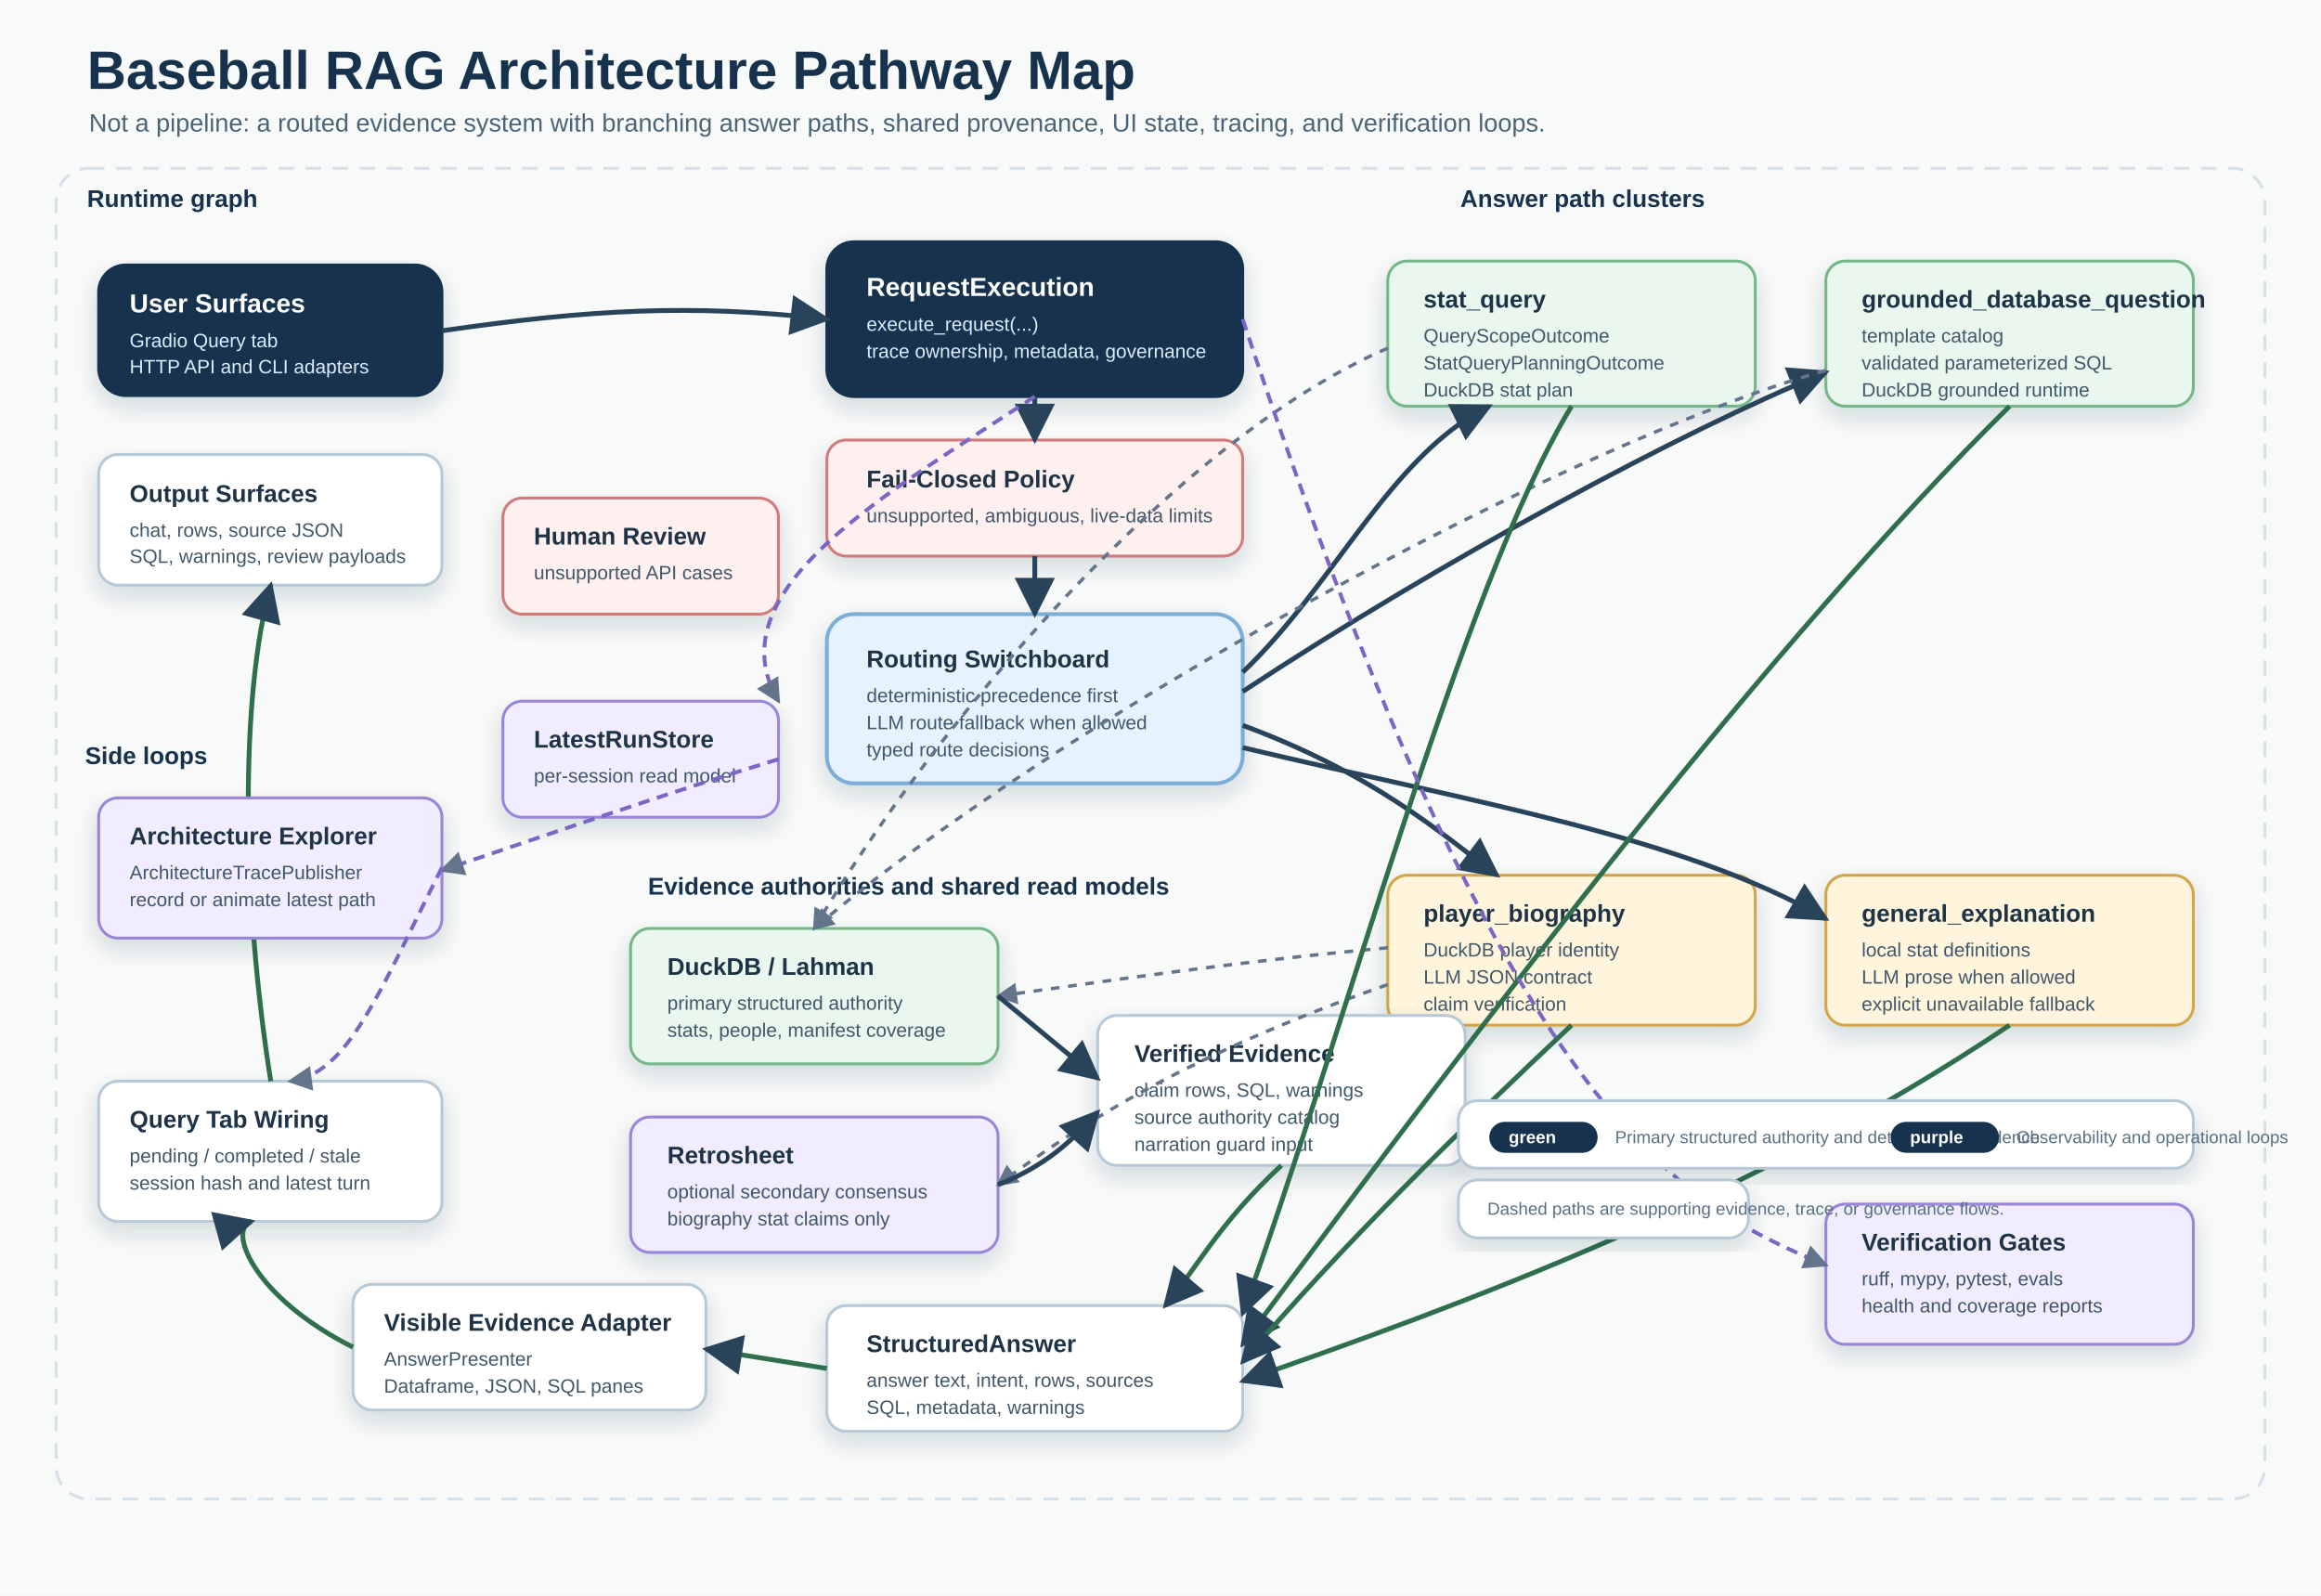
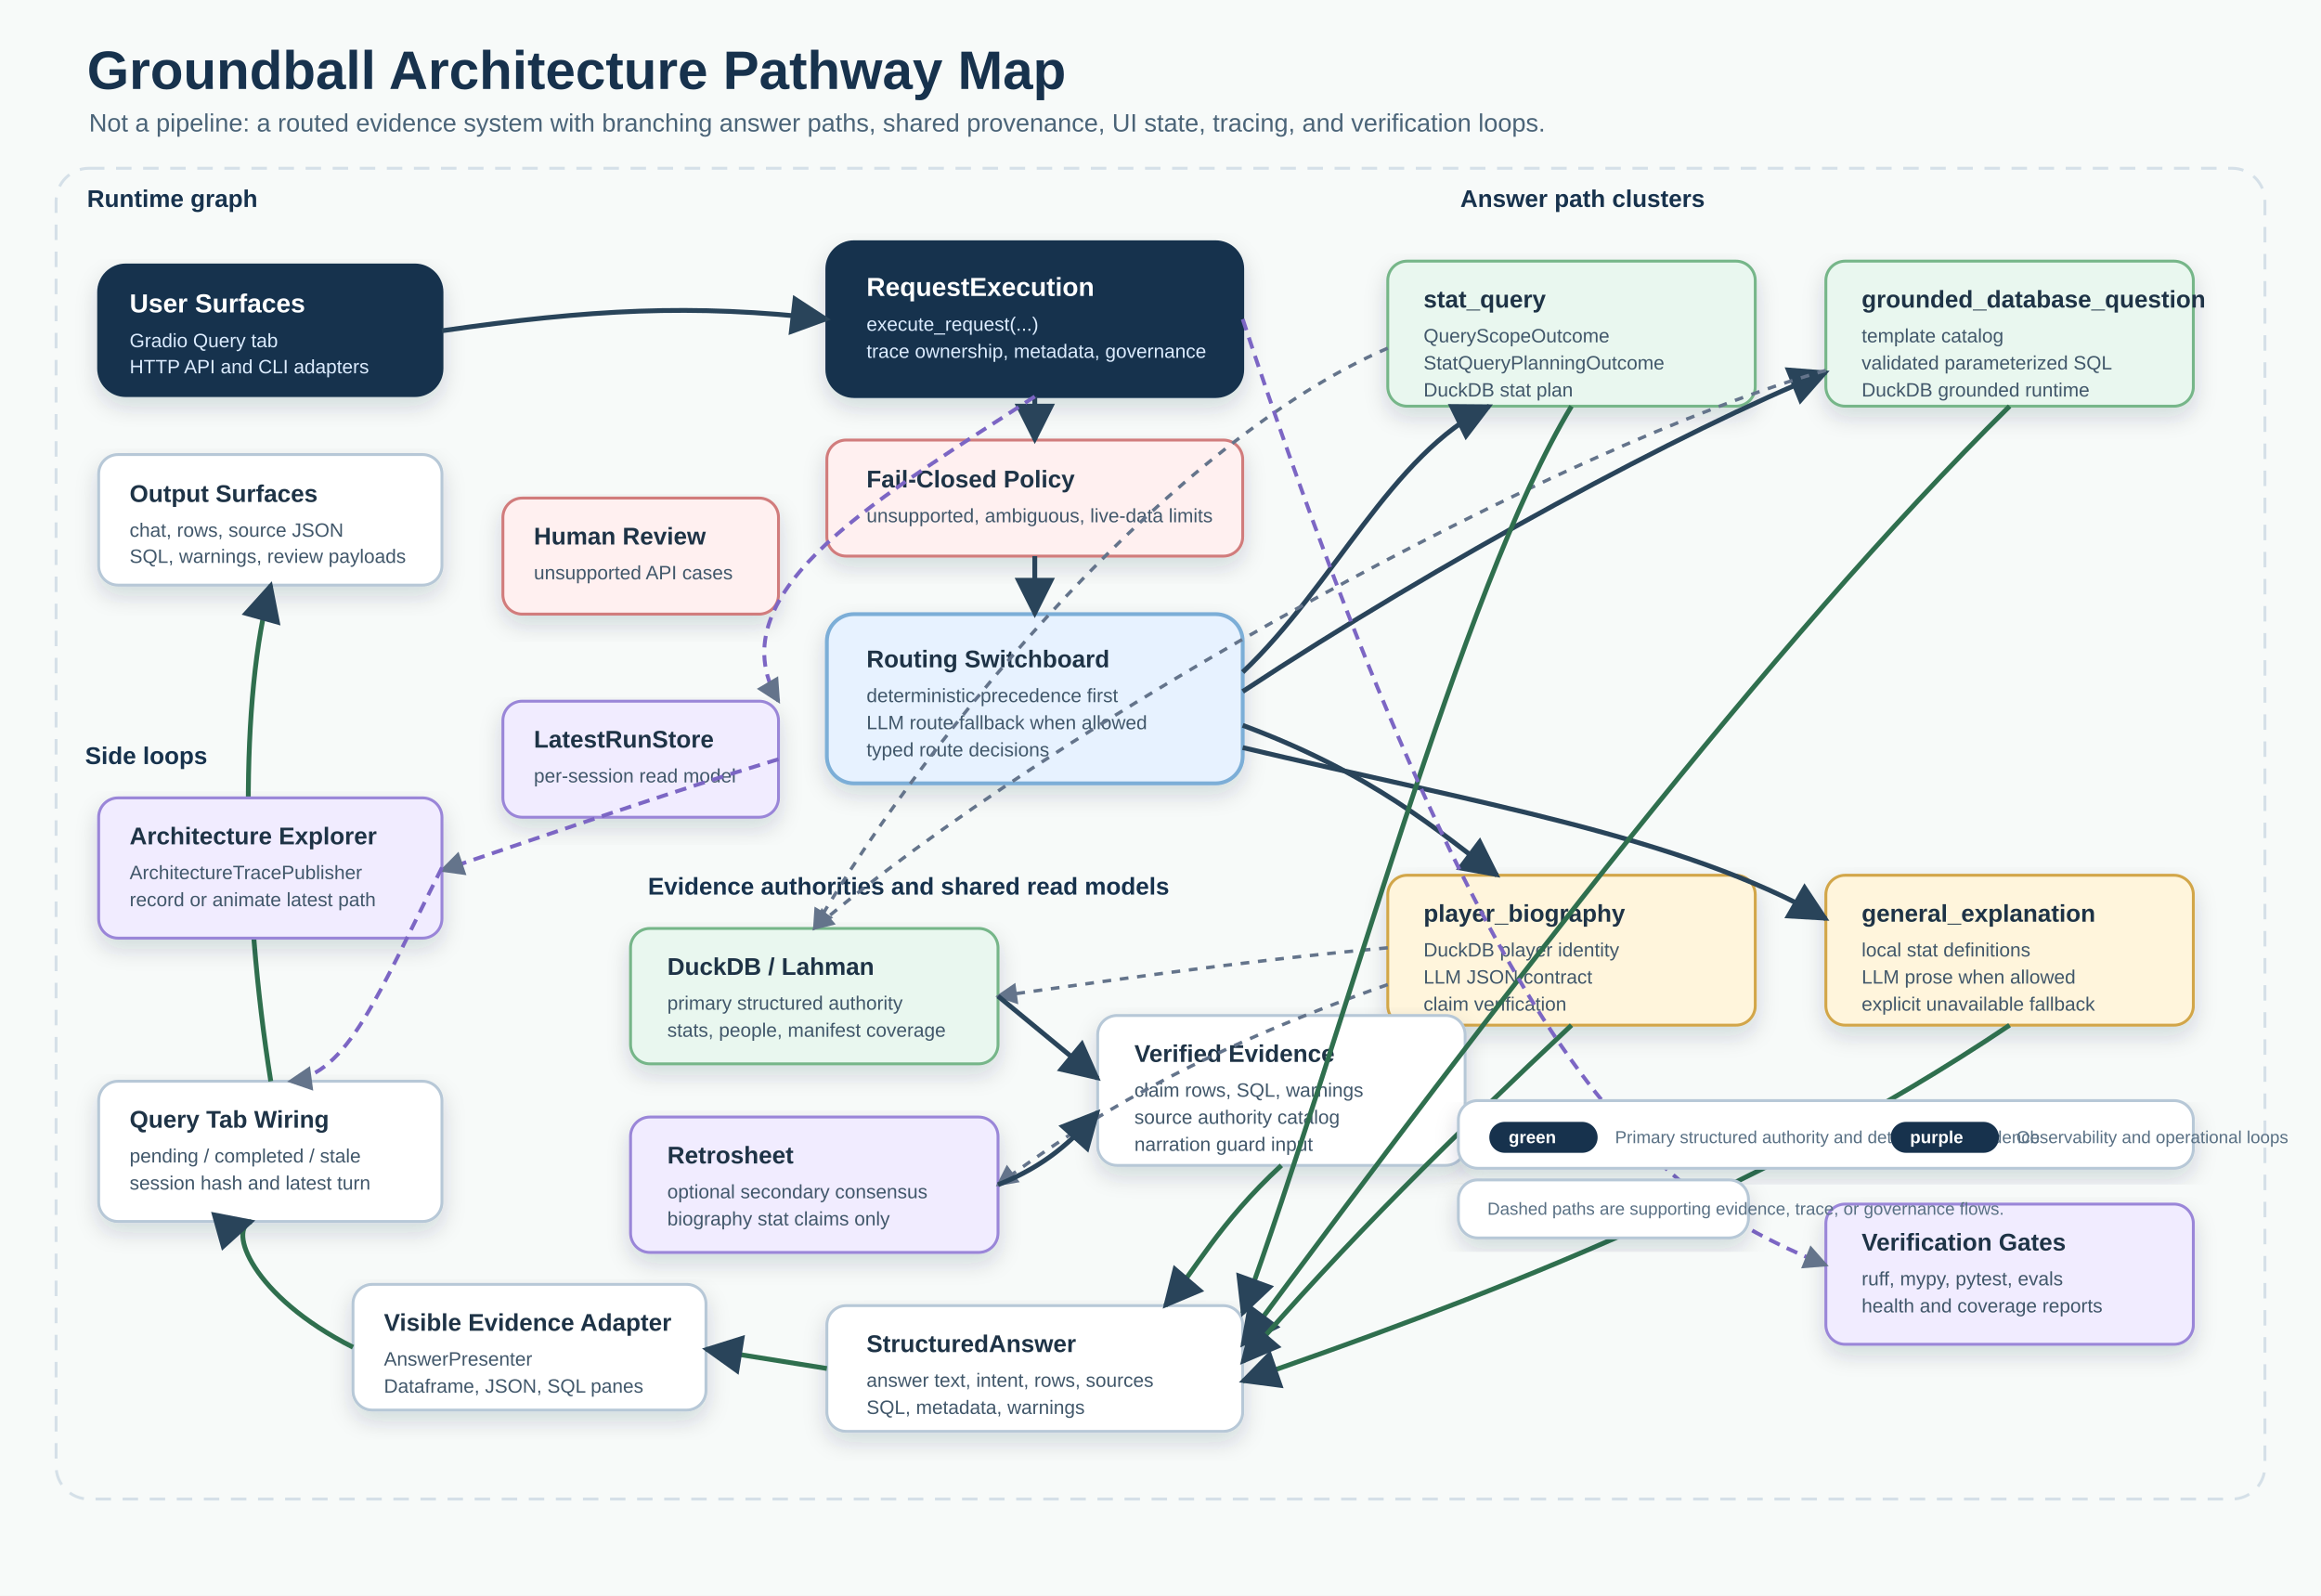
<svg xmlns="http://www.w3.org/2000/svg" width="2400" height="1650" viewBox="0 0 2400 1650" role="img" aria-labelledby="title desc">
  <defs>
    <marker id="arrow" viewBox="0 0 12 12" refX="10" refY="6" markerWidth="10" markerHeight="10" orient="auto-start-reverse">
      <path d="M 1 1 L 11 6 L 1 11 z" fill="#29445a" />
    </marker>
    <marker id="softArrow" viewBox="0 0 10 10" refX="8" refY="5" markerWidth="8" markerHeight="8" orient="auto-start-reverse">
      <path d="M 1 1 L 9 5 L 1 9 z" fill="#64748b" />
    </marker>
    <filter id="shadow" x="-12%" y="-12%" width="124%" height="136%">
      <feDropShadow dx="0" dy="10" stdDeviation="11" flood-color="#14213d" flood-opacity="0.16" />
    </filter>
    <style>
      .bg { fill: #f7faf9; }
      .title { fill: #17324d; font: 700 56px Arial, sans-serif; letter-spacing: 0; }
      .subtitle { fill: #4b6478; font: 26px Arial, sans-serif; letter-spacing: 0; }
      .section { fill: #17324d; font: 700 25px Arial, sans-serif; letter-spacing: 0; text-transform: uppercase; }
      .node { fill: #fff; stroke: #b7c8d7; stroke-width: 3; rx: 20; filter: url(#shadow); }
      .hub { fill: #17324d; stroke: #17324d; stroke-width: 3; rx: 28; filter: url(#shadow); }
      .router { fill: #e7f2ff; stroke: #7caed7; stroke-width: 4; rx: 28; filter: url(#shadow); }
      .duck { fill: #e9f7ef; stroke: #76b689; stroke-width: 3; rx: 20; filter: url(#shadow); }
      .llm { fill: #fff5dc; stroke: #d2a64a; stroke-width: 3; rx: 20; filter: url(#shadow); }
      .risk { fill: #fff0f0; stroke: #d17b7b; stroke-width: 3; rx: 20; filter: url(#shadow); }
      .ops { fill: #f1ecff; stroke: #9a86d8; stroke-width: 3; rx: 20; filter: url(#shadow); }
      .label { fill: #1e3346; font: 700 25px Arial, sans-serif; letter-spacing: 0; }
      .labelLight { fill: #fff; font: 700 27px Arial, sans-serif; letter-spacing: 0; }
      .body { fill: #41576a; font: 20px Arial, sans-serif; letter-spacing: 0; }
      .bodyLight { fill: #dcecff; font: 20px Arial, sans-serif; letter-spacing: 0; }
      .small { fill: #597084; font: 18px Arial, sans-serif; letter-spacing: 0; }
      .path { fill: none; stroke: #29445a; stroke-width: 5; marker-end: url(#arrow); }
      .softPath { fill: none; stroke: #64748b; stroke-width: 3.5; marker-end: url(#softArrow); stroke-dasharray: 9 9; }
      .returnPath { fill: none; stroke: #2f6f4e; stroke-width: 5; marker-end: url(#arrow); }
      .tracePath { fill: none; stroke: #7c66c4; stroke-width: 4; marker-end: url(#softArrow); stroke-dasharray: 12 8; }
      .boundary { fill: none; stroke: #d5e0e8; stroke-width: 3; stroke-dasharray: 16 12; rx: 34; }
      .badge { fill: #17324d; rx: 16; }
      .badgeText { fill: #fff; font: 700 18px Arial, sans-serif; letter-spacing: 0; }
    </style>
  </defs>
  <rect class="bg" x="0" y="0" width="2400" height="1650" />
-   <text class="title" x="90" y="92">Baseball RAG Architecture Pathway Map</text>
+   <text class="title" x="90" y="92">Groundball Architecture Pathway Map</text>
  <text class="subtitle" x="92" y="136">Not a pipeline: a routed evidence system with branching answer paths, shared provenance, UI state, tracing, and verification loops.</text>
  <rect class="boundary" x="58" y="174" width="2284" height="1376" />
  <text class="section" x="90" y="214">Runtime graph</text>
  <rect class="hub" x="102" y="274" width="355" height="135" />
  <text class="labelLight" x="134" y="323">User Surfaces</text>
  <text class="bodyLight" x="134" y="359">Gradio Query tab</text>
  <text class="bodyLight" x="134" y="386">HTTP API and CLI adapters</text>
  <rect class="node" x="102" y="470" width="355" height="135" />
  <text class="label" x="134" y="519">Output Surfaces</text>
  <text class="body" x="134" y="555">chat, rows, source JSON</text>
  <text class="body" x="134" y="582">SQL, warnings, review payloads</text>
  <rect class="hub" x="855" y="250" width="430" height="160" />
  <text class="labelLight" x="896" y="306">RequestExecution</text>
  <text class="bodyLight" x="896" y="342">execute_request(...)</text>
  <text class="bodyLight" x="896" y="370">trace ownership, metadata, governance</text>
  <rect class="risk" x="855" y="455" width="430" height="120" />
  <text class="label" x="896" y="504">Fail-Closed Policy</text>
  <text class="body" x="896" y="540">unsupported, ambiguous, live-data limits</text>
  <rect class="router" x="855" y="635" width="430" height="175" />
  <text class="label" x="896" y="690">Routing Switchboard</text>
  <text class="body" x="896" y="726">deterministic precedence first</text>
  <text class="body" x="896" y="754">LLM route fallback when allowed</text>
  <text class="body" x="896" y="782">typed route decisions</text>
  <path class="path" d="M 457 342 C 610 320 715 314 855 330" />
  <path class="path" d="M 1070 410 L 1070 455" />
  <path class="path" d="M 1070 575 L 1070 635" />
  <text class="section" x="1510" y="214">Answer path clusters</text>
  <rect class="duck" x="1435" y="270" width="380" height="150" />
  <text class="label" x="1472" y="318">stat_query</text>
  <text class="body" x="1472" y="354">QueryScopeOutcome</text>
  <text class="body" x="1472" y="382">StatQueryPlanningOutcome</text>
  <text class="body" x="1472" y="410">DuckDB stat plan</text>
  <rect class="duck" x="1888" y="270" width="380" height="150" />
  <text class="label" x="1925" y="318">grounded_database_question</text>
  <text class="body" x="1925" y="354">template catalog</text>
  <text class="body" x="1925" y="382">validated parameterized SQL</text>
  <text class="body" x="1925" y="410">DuckDB grounded runtime</text>
  <rect class="llm" x="1435" y="905" width="380" height="155" />
  <text class="label" x="1472" y="953">player_biography</text>
  <text class="body" x="1472" y="989">DuckDB player identity</text>
  <text class="body" x="1472" y="1017">LLM JSON contract</text>
  <text class="body" x="1472" y="1045">claim verification</text>
  <rect class="llm" x="1888" y="905" width="380" height="155" />
  <text class="label" x="1925" y="953">general_explanation</text>
  <text class="body" x="1925" y="989">local stat definitions</text>
  <text class="body" x="1925" y="1017">LLM prose when allowed</text>
  <text class="body" x="1925" y="1045">explicit unavailable fallback</text>
  <path class="path" d="M 1285 695 C 1380 605 1438 470 1540 420" />
  <path class="path" d="M 1285 715 C 1490 580 1740 445 1888 385" />
  <path class="path" d="M 1285 750 C 1420 800 1488 860 1548 905" />
  <path class="path" d="M 1285 773 C 1525 830 1740 865 1888 950" />
  <text class="section" x="670" y="925">Evidence authorities and shared read models</text>
  <rect class="duck" x="652" y="960" width="380" height="140" />
  <text class="label" x="690" y="1008">DuckDB / Lahman</text>
  <text class="body" x="690" y="1044">primary structured authority</text>
  <text class="body" x="690" y="1072">stats, people, manifest coverage</text>
  <rect class="ops" x="652" y="1155" width="380" height="140" />
  <text class="label" x="690" y="1203">Retrosheet</text>
  <text class="body" x="690" y="1239">optional secondary consensus</text>
  <text class="body" x="690" y="1267">biography stat claims only</text>
  <rect class="node" x="1135" y="1050" width="380" height="155" />
  <text class="label" x="1173" y="1098">Verified Evidence</text>
  <text class="body" x="1173" y="1134">claim rows, SQL, warnings</text>
  <text class="body" x="1173" y="1162">source authority catalog</text>
  <text class="body" x="1173" y="1190">narration guard input</text>
  <path class="softPath" d="M 1435 360 C 1215 455 965 750 842 960" />
  <path class="softPath" d="M 1888 383 C 1615 460 1088 750 842 960" />
  <path class="softPath" d="M 1435 980 C 1270 995 1120 1018 1032 1030" />
  <path class="softPath" d="M 1435 1018 C 1230 1090 1120 1160 1032 1225" />
  <path class="path" d="M 1032 1030 L 1135 1115" />
  <path class="path" d="M 1032 1225 C 1082 1205 1108 1180 1135 1150" />
  <rect class="node" x="855" y="1350" width="430" height="130" />
  <text class="label" x="896" y="1398">StructuredAnswer</text>
  <text class="body" x="896" y="1434">answer text, intent, rows, sources</text>
  <text class="body" x="896" y="1462">SQL, metadata, warnings</text>
  <rect class="node" x="365" y="1328" width="365" height="130" />
  <text class="label" x="397" y="1376">Visible Evidence Adapter</text>
  <text class="body" x="397" y="1412">AnswerPresenter</text>
  <text class="body" x="397" y="1440">Dataframe, JSON, SQL panes</text>
  <rect class="node" x="102" y="1118" width="355" height="145" />
  <text class="label" x="134" y="1166">Query Tab Wiring</text>
  <text class="body" x="134" y="1202">pending / completed / stale</text>
  <text class="body" x="134" y="1230">session hash and latest turn</text>
  <path class="returnPath" d="M 1625 420 C 1510 610 1390 1070 1285 1358" />
  <path class="returnPath" d="M 2078 420 C 1830 665 1545 1040 1285 1390" />
  <path class="returnPath" d="M 1625 1060 C 1508 1170 1390 1285 1285 1408" />
  <path class="returnPath" d="M 2078 1060 C 1810 1240 1510 1350 1285 1428" />
  <path class="returnPath" d="M 1325 1205 C 1260 1265 1235 1315 1205 1350" />
  <path class="returnPath" d="M 855 1415 L 730 1395" />
  <path class="returnPath" d="M 365 1393 C 260 1340 235 1270 260 1263" />
  <path class="returnPath" d="M 280 1118 C 250 930 248 720 280 605" />
  <text class="section" x="88" y="790">Side loops</text>
  <rect class="ops" x="102" y="825" width="355" height="145" />
  <text class="label" x="134" y="873">Architecture Explorer</text>
  <text class="body" x="134" y="909">ArchitectureTracePublisher</text>
  <text class="body" x="134" y="937">record or animate latest path</text>
  <rect class="ops" x="520" y="725" width="285" height="120" />
  <text class="label" x="552" y="773">LatestRunStore</text>
  <text class="body" x="552" y="809">per-session read model</text>
  <rect class="risk" x="520" y="515" width="285" height="120" />
  <text class="label" x="552" y="563">Human Review</text>
  <text class="body" x="552" y="599">unsupported API cases</text>
  <rect class="ops" x="1888" y="1245" width="380" height="145" />
  <text class="label" x="1925" y="1293">Verification Gates</text>
  <text class="body" x="1925" y="1329">ruff, mypy, pytest, evals</text>
  <text class="body" x="1925" y="1357">health and coverage reports</text>
  <path class="tracePath" d="M 1070 410 C 918 510 737 610 805 725" />
  <path class="tracePath" d="M 805 785 C 690 820 575 860 457 900" />
  <path class="tracePath" d="M 457 897 C 390 1030 360 1110 300 1118" />
  <path class="tracePath" d="M 1285 330 C 1550 1130 1720 1240 1888 1308" />
  <rect class="node" x="1508" y="1138" width="760" height="70" />
  <rect class="badge" x="1540" y="1160" width="112" height="32" />
  <text class="badgeText" x="1560" y="1182">green</text>
  <text class="small" x="1670" y="1182">Primary structured authority and deterministic evidence</text>
  <rect class="badge" x="1955" y="1160" width="112" height="32" fill="#7c66c4" />
  <text class="badgeText" x="1975" y="1182">purple</text>
  <text class="small" x="2085" y="1182">Observability and operational loops</text>
  <rect class="node" x="1508" y="1220" width="300" height="60" />
  <text class="small" x="1538" y="1256">Dashed paths are supporting evidence, trace, or governance flows.</text>
</svg>
